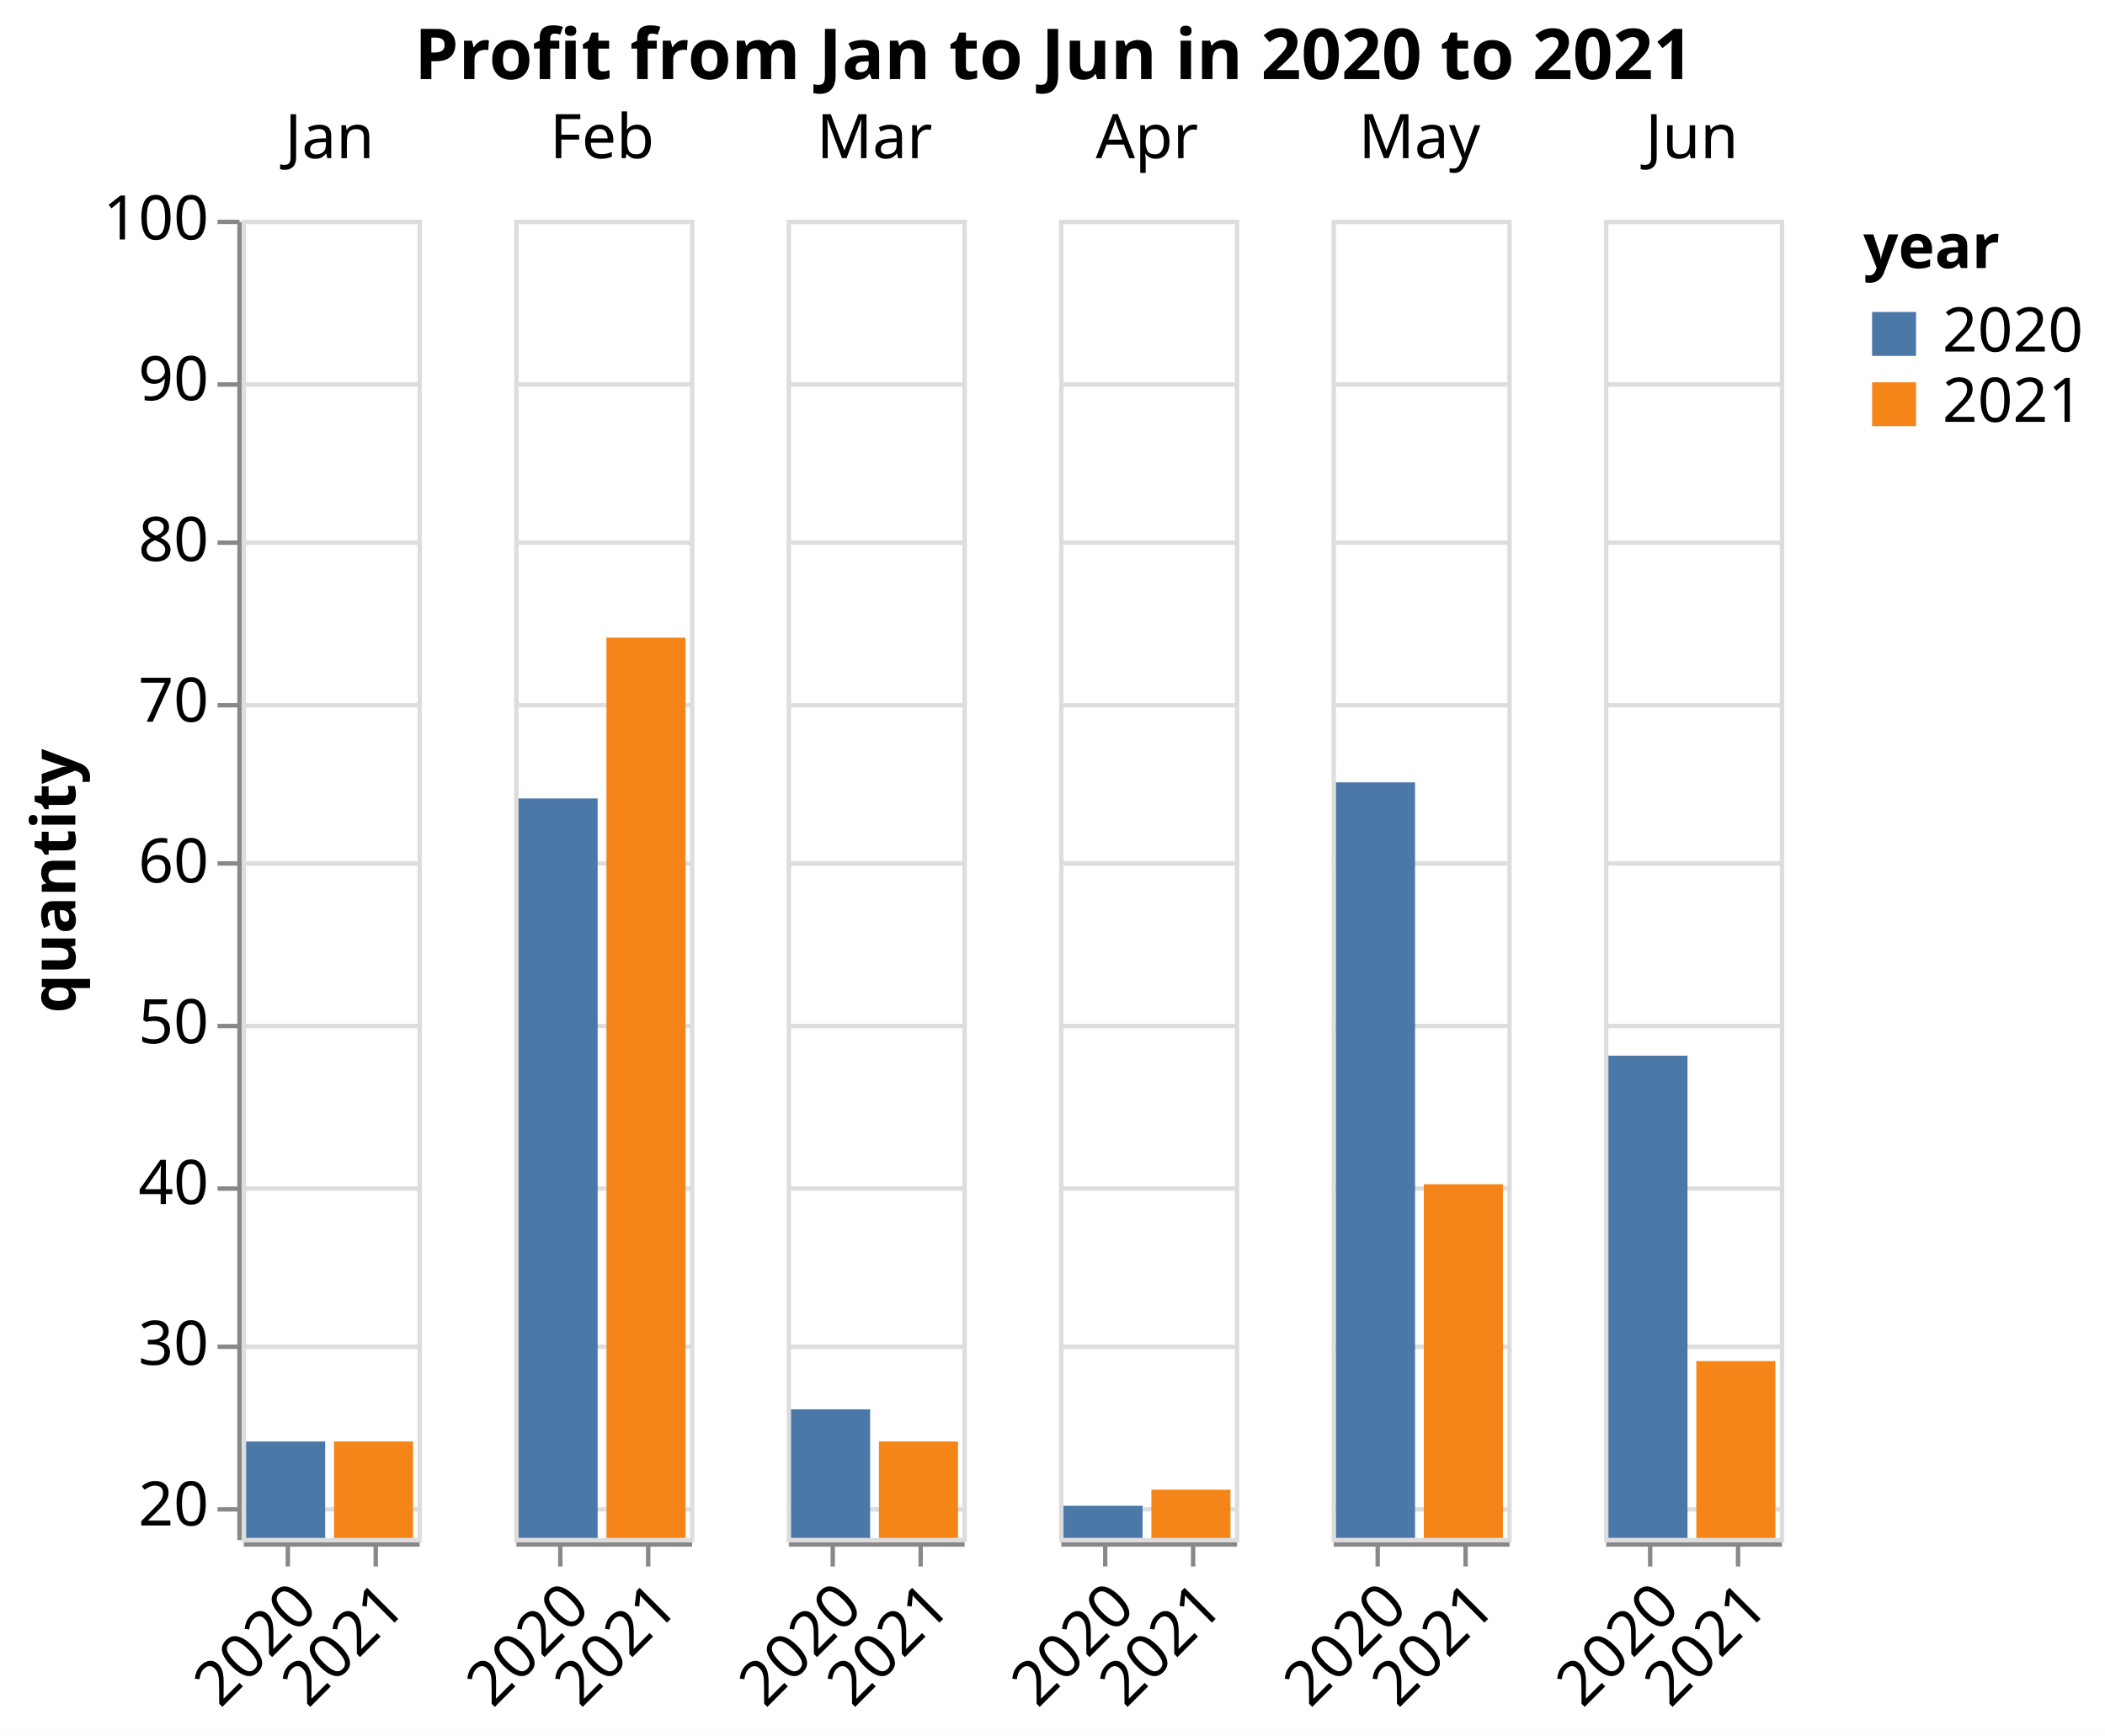
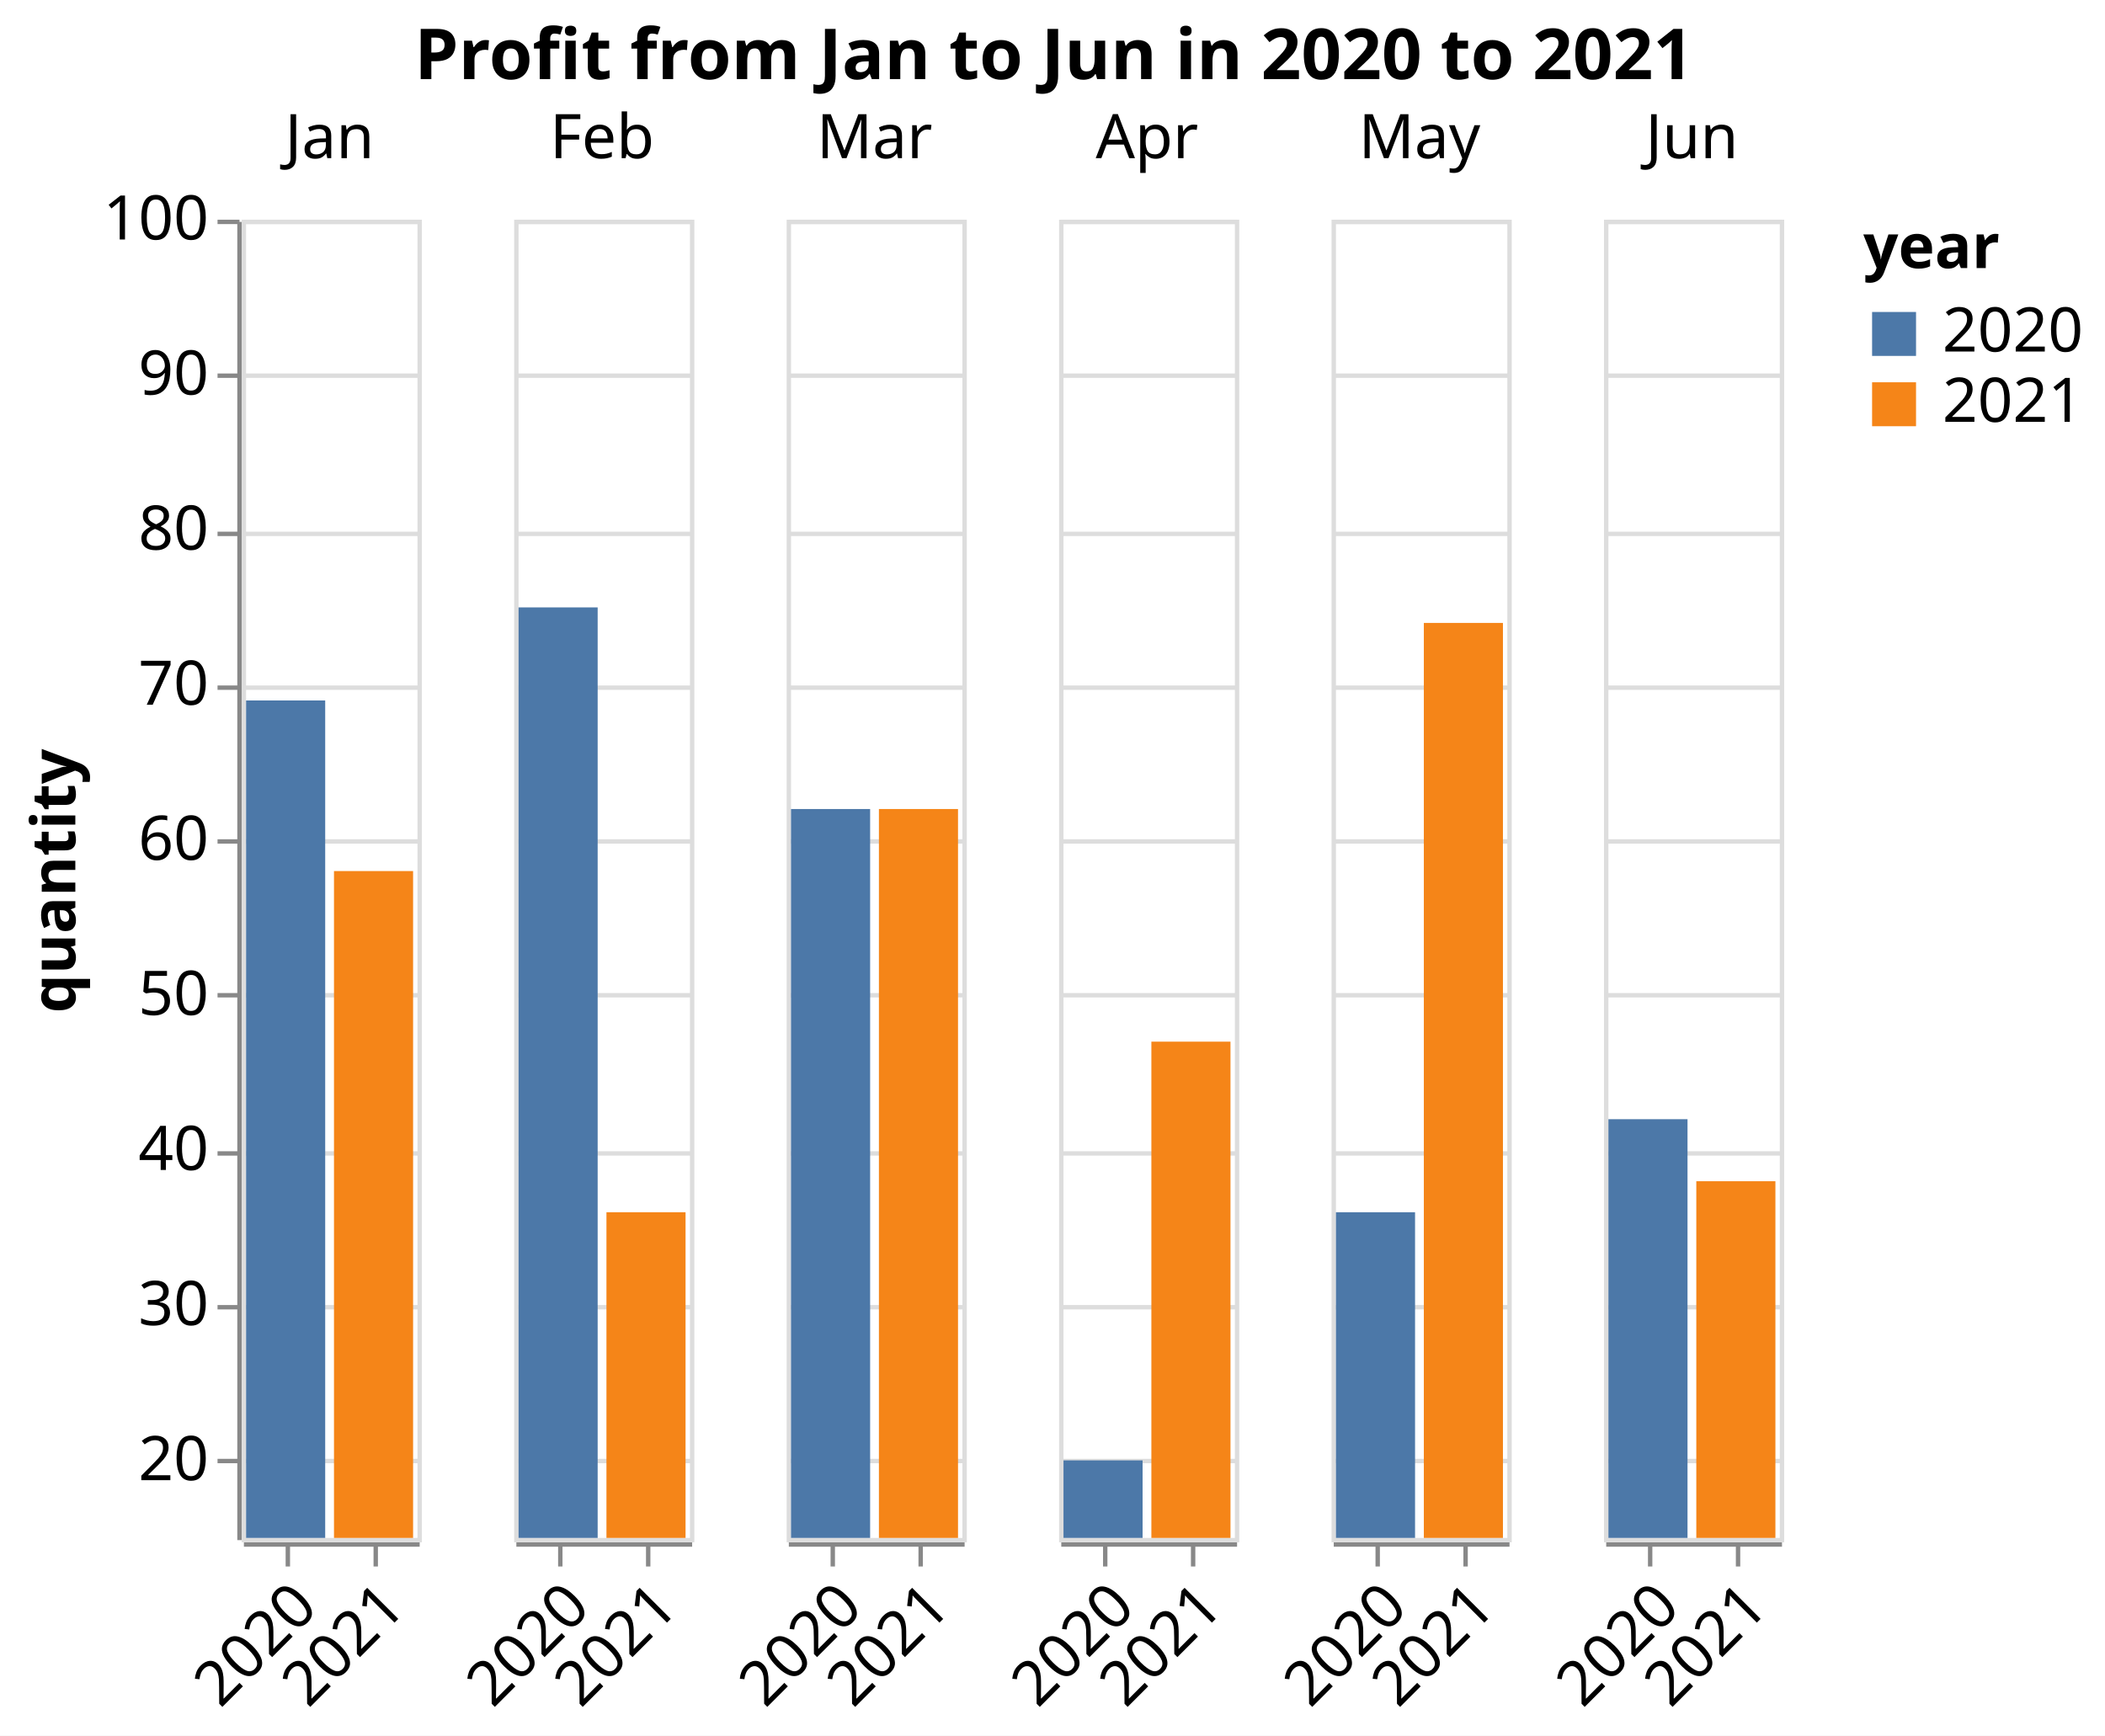
<svg xmlns="http://www.w3.org/2000/svg" version="1.1" class="marks" width="479" height="395" viewBox="0 0 479 395">
  <rect width="479" height="395" fill="white" />
  <g fill="none" stroke-miterlimit="10" transform="translate(55,50)">
    <g class="mark-group role-frame root" role="graphics-object" aria-roledescription="group mark container">
      <g transform="translate(0,0)">
        <path class="background" aria-hidden="true" d="M0,0h0v0h0Z" />
        <g>
          <g class="mark-group role-row-header row_header" role="graphics-object" aria-roledescription="group mark container">
            <g transform="translate(-1,0)">
              <path class="background" aria-hidden="true" d="M0,0h0v300h0Z" />
              <g>
-                 <g class="mark-group role-axis" role="graphics-symbol" aria-roledescription="axis" aria-label="Y-axis titled 'quantity' for a linear scale with values from 18 to 100">
-                   <g transform="translate(0.5,0.5)">
-                     <path class="background" aria-hidden="true" d="M0,0h0v0h0Z" pointer-events="none" />
-                     <g>
-                       <g class="mark-rule role-axis-tick" pointer-events="none">
-                         <line transform="translate(0,293)" x2="-5" y2="0" stroke="#888" stroke-width="1" opacity="1" />
-                         <line transform="translate(0,256)" x2="-5" y2="0" stroke="#888" stroke-width="1" opacity="1" />
-                         <line transform="translate(0,220)" x2="-5" y2="0" stroke="#888" stroke-width="1" opacity="1" />
-                         <line transform="translate(0,183)" x2="-5" y2="0" stroke="#888" stroke-width="1" opacity="1" />
-                         <line transform="translate(0,146)" x2="-5" y2="0" stroke="#888" stroke-width="1" opacity="1" />
-                         <line transform="translate(0,110)" x2="-5" y2="0" stroke="#888" stroke-width="1" opacity="1" />
-                         <line transform="translate(0,73)" x2="-5" y2="0" stroke="#888" stroke-width="1" opacity="1" />
-                         <line transform="translate(0,37)" x2="-5" y2="0" stroke="#888" stroke-width="1" opacity="1" />
+                 <g class="mark-group role-axis" role="graphics-symbol" aria-roledescription="axis" aria-label="Y-axis titled 'quantity' for a linear scale with values from 15 to 100">
+                   <g transform="translate(0.5,0.5)">
+                     <path class="background" aria-hidden="true" d="M0,0h0v0h0Z" pointer-events="none" />
+                     <g>
+                       <g class="mark-rule role-axis-tick" pointer-events="none">
+                         <line transform="translate(0,282)" x2="-5" y2="0" stroke="#888" stroke-width="1" opacity="1" />
+                         <line transform="translate(0,247)" x2="-5" y2="0" stroke="#888" stroke-width="1" opacity="1" />
+                         <line transform="translate(0,212)" x2="-5" y2="0" stroke="#888" stroke-width="1" opacity="1" />
+                         <line transform="translate(0,176)" x2="-5" y2="0" stroke="#888" stroke-width="1" opacity="1" />
+                         <line transform="translate(0,141)" x2="-5" y2="0" stroke="#888" stroke-width="1" opacity="1" />
+                         <line transform="translate(0,106)" x2="-5" y2="0" stroke="#888" stroke-width="1" opacity="1" />
+                         <line transform="translate(0,71)" x2="-5" y2="0" stroke="#888" stroke-width="1" opacity="1" />
+                         <line transform="translate(0,35)" x2="-5" y2="0" stroke="#888" stroke-width="1" opacity="1" />
                        <line transform="translate(0,0)" x2="-5" y2="0" stroke="#888" stroke-width="1" opacity="1" />
                      </g>
                      <g class="mark-text role-axis-label" pointer-events="none">
-                         <text text-anchor="end" transform="translate(-7,296.6829)" font-family="sans-serif" font-size="14px" fill="#000" opacity="1">20</text>
-                         <text text-anchor="end" transform="translate(-7,260.0976)" font-family="sans-serif" font-size="14px" fill="#000" opacity="1">30</text>
-                         <text text-anchor="end" transform="translate(-7,223.5122)" font-family="sans-serif" font-size="14px" fill="#000" opacity="1">40</text>
-                         <text text-anchor="end" transform="translate(-7,186.9268)" font-family="sans-serif" font-size="14px" fill="#000" opacity="1">50</text>
-                         <text text-anchor="end" transform="translate(-7,150.3415)" font-family="sans-serif" font-size="14px" fill="#000" opacity="1">60</text>
-                         <text text-anchor="end" transform="translate(-7,113.7561)" font-family="sans-serif" font-size="14px" fill="#000" opacity="1">70</text>
-                         <text text-anchor="end" transform="translate(-7,77.17073)" font-family="sans-serif" font-size="14px" fill="#000" opacity="1">80</text>
-                         <text text-anchor="end" transform="translate(-7,40.58537)" font-family="sans-serif" font-size="14px" fill="#000" opacity="1">90</text>
+                         <text text-anchor="end" transform="translate(-7,286.3529)" font-family="sans-serif" font-size="14px" fill="#000" opacity="1">20</text>
+                         <text text-anchor="end" transform="translate(-7,251.0588)" font-family="sans-serif" font-size="14px" fill="#000" opacity="1">30</text>
+                         <text text-anchor="end" transform="translate(-7,215.7647)" font-family="sans-serif" font-size="14px" fill="#000" opacity="1">40</text>
+                         <text text-anchor="end" transform="translate(-7,180.4706)" font-family="sans-serif" font-size="14px" fill="#000" opacity="1">50</text>
+                         <text text-anchor="end" transform="translate(-7,145.1765)" font-family="sans-serif" font-size="14px" fill="#000" opacity="1">60</text>
+                         <text text-anchor="end" transform="translate(-7,109.8824)" font-family="sans-serif" font-size="14px" fill="#000" opacity="1">70</text>
+                         <text text-anchor="end" transform="translate(-7,74.58824)" font-family="sans-serif" font-size="14px" fill="#000" opacity="1">80</text>
+                         <text text-anchor="end" transform="translate(-7,39.29412)" font-family="sans-serif" font-size="14px" fill="#000" opacity="1">90</text>
                        <text text-anchor="end" transform="translate(-7,4)" font-family="sans-serif" font-size="14px" fill="#000" opacity="1">100</text>
                      </g>
                      <g class="mark-rule role-axis-domain" pointer-events="none">
                        <line transform="translate(0,300)" x2="0" y2="-300" stroke="#888" stroke-width="1" opacity="1" />
                      </g>
                      <g class="mark-text role-axis-title" pointer-events="none">
                        <text text-anchor="middle" transform="translate(-34.3584,150) rotate(-90) translate(0,-3)" font-family="sans-serif" font-size="14px" font-weight="bold" fill="#000" opacity="1">quantity</text>
                      </g>
                    </g>
                    <path class="foreground" aria-hidden="true" d="" pointer-events="none" display="none" />
                  </g>
                </g>
              </g>
              <path class="foreground" aria-hidden="true" d="" display="none" />
            </g>
          </g>
          <g class="mark-group role-column-header column_header" role="graphics-object" aria-roledescription="group mark container">
            <g transform="translate(0,-1)">
              <path class="background" aria-hidden="true" d="M0,0h40v0h-40Z" />
              <g>
                <g class="mark-group role-title">
                  <g transform="translate(20,-24)">
                    <path class="background" aria-hidden="true" d="M0,0h0v0h0Z" pointer-events="none" />
                    <g>
                      <g class="mark-text role-title-text" role="graphics-symbol" aria-roledescription="title" aria-label="Title text 'Jan'" pointer-events="none">
                        <text text-anchor="middle" transform="translate(0,11)" font-family="sans-serif" font-size="14px" fill="#000" opacity="1">Jan</text>
                      </g>
                    </g>
                    <path class="foreground" aria-hidden="true" d="" pointer-events="none" display="none" />
                  </g>
                </g>
              </g>
              <path class="foreground" aria-hidden="true" d="" display="none" />
            </g>
            <g transform="translate(62,-1)">
              <path class="background" aria-hidden="true" d="M0,0h40v0h-40Z" />
              <g>
                <g class="mark-group role-title">
                  <g transform="translate(20,-24)">
                    <path class="background" aria-hidden="true" d="M0,0h0v0h0Z" pointer-events="none" />
                    <g>
                      <g class="mark-text role-title-text" role="graphics-symbol" aria-roledescription="title" aria-label="Title text 'Feb'" pointer-events="none">
                        <text text-anchor="middle" transform="translate(0,11)" font-family="sans-serif" font-size="14px" fill="#000" opacity="1">Feb</text>
                      </g>
                    </g>
                    <path class="foreground" aria-hidden="true" d="" pointer-events="none" display="none" />
                  </g>
                </g>
              </g>
              <path class="foreground" aria-hidden="true" d="" display="none" />
            </g>
            <g transform="translate(124,-1)">
              <path class="background" aria-hidden="true" d="M0,0h40v0h-40Z" />
              <g>
                <g class="mark-group role-title">
                  <g transform="translate(20,-24)">
                    <path class="background" aria-hidden="true" d="M0,0h0v0h0Z" pointer-events="none" />
                    <g>
                      <g class="mark-text role-title-text" role="graphics-symbol" aria-roledescription="title" aria-label="Title text 'Mar'" pointer-events="none">
                        <text text-anchor="middle" transform="translate(0,11)" font-family="sans-serif" font-size="14px" fill="#000" opacity="1">Mar</text>
                      </g>
                    </g>
                    <path class="foreground" aria-hidden="true" d="" pointer-events="none" display="none" />
                  </g>
                </g>
              </g>
              <path class="foreground" aria-hidden="true" d="" display="none" />
            </g>
            <g transform="translate(186,-1)">
              <path class="background" aria-hidden="true" d="M0,0h40v0h-40Z" />
              <g>
                <g class="mark-group role-title">
                  <g transform="translate(20,-24)">
                    <path class="background" aria-hidden="true" d="M0,0h0v0h0Z" pointer-events="none" />
                    <g>
                      <g class="mark-text role-title-text" role="graphics-symbol" aria-roledescription="title" aria-label="Title text 'Apr'" pointer-events="none">
                        <text text-anchor="middle" transform="translate(0,11)" font-family="sans-serif" font-size="14px" fill="#000" opacity="1">Apr</text>
                      </g>
                    </g>
                    <path class="foreground" aria-hidden="true" d="" pointer-events="none" display="none" />
                  </g>
                </g>
              </g>
              <path class="foreground" aria-hidden="true" d="" display="none" />
            </g>
            <g transform="translate(248,-1)">
              <path class="background" aria-hidden="true" d="M0,0h40v0h-40Z" />
              <g>
                <g class="mark-group role-title">
                  <g transform="translate(20,-24)">
                    <path class="background" aria-hidden="true" d="M0,0h0v0h0Z" pointer-events="none" />
                    <g>
                      <g class="mark-text role-title-text" role="graphics-symbol" aria-roledescription="title" aria-label="Title text 'May'" pointer-events="none">
                        <text text-anchor="middle" transform="translate(0,11)" font-family="sans-serif" font-size="14px" fill="#000" opacity="1">May</text>
                      </g>
                    </g>
                    <path class="foreground" aria-hidden="true" d="" pointer-events="none" display="none" />
                  </g>
                </g>
              </g>
              <path class="foreground" aria-hidden="true" d="" display="none" />
            </g>
            <g transform="translate(310,-1)">
              <path class="background" aria-hidden="true" d="M0,0h40v0h-40Z" />
              <g>
                <g class="mark-group role-title">
                  <g transform="translate(20,-24)">
                    <path class="background" aria-hidden="true" d="M0,0h0v0h0Z" pointer-events="none" />
                    <g>
                      <g class="mark-text role-title-text" role="graphics-symbol" aria-roledescription="title" aria-label="Title text 'Jun'" pointer-events="none">
                        <text text-anchor="middle" transform="translate(0,11)" font-family="sans-serif" font-size="14px" fill="#000" opacity="1">Jun</text>
                      </g>
                    </g>
                    <path class="foreground" aria-hidden="true" d="" pointer-events="none" display="none" />
                  </g>
                </g>
              </g>
              <path class="foreground" aria-hidden="true" d="" display="none" />
            </g>
          </g>
          <g class="mark-group role-column-footer column_footer" role="graphics-object" aria-roledescription="group mark container">
            <g transform="translate(0,301)">
              <path class="background" aria-hidden="true" d="M0,0h40v0h-40Z" />
              <g>
                <g class="mark-group role-axis" role="graphics-symbol" aria-roledescription="axis" aria-label="X-axis for a discrete scale with 2 values: 2020, 2021">
                  <g transform="translate(0.5,0.5)">
                    <path class="background" aria-hidden="true" d="M0,0h0v0h0Z" pointer-events="none" />
                    <g>
                      <g class="mark-rule role-axis-tick" pointer-events="none">
                        <line transform="translate(10,0)" x2="0" y2="5" stroke="#888" stroke-width="1" opacity="1" />
                        <line transform="translate(30,0)" x2="0" y2="5" stroke="#888" stroke-width="1" opacity="1" />
                      </g>
                      <g class="mark-text role-axis-label" pointer-events="none">
                        <text text-anchor="end" transform="translate(9.5,7) rotate(315) translate(0,11)" font-family="sans-serif" font-size="14px" fill="#000" opacity="1">2020</text>
                        <text text-anchor="end" transform="translate(29.5,7) rotate(315) translate(0,11)" font-family="sans-serif" font-size="14px" fill="#000" opacity="1">2021</text>
                      </g>
                      <g class="mark-rule role-axis-domain" pointer-events="none">
                        <line transform="translate(0,0)" x2="40" y2="0" stroke="#888" stroke-width="1" opacity="1" />
                      </g>
                    </g>
                    <path class="foreground" aria-hidden="true" d="" pointer-events="none" display="none" />
                  </g>
                </g>
              </g>
              <path class="foreground" aria-hidden="true" d="" display="none" />
            </g>
            <g transform="translate(62,301)">
              <path class="background" aria-hidden="true" d="M0,0h40v0h-40Z" />
              <g>
                <g class="mark-group role-axis" role="graphics-symbol" aria-roledescription="axis" aria-label="X-axis for a discrete scale with 2 values: 2020, 2021">
                  <g transform="translate(0.5,0.5)">
                    <path class="background" aria-hidden="true" d="M0,0h0v0h0Z" pointer-events="none" />
                    <g>
                      <g class="mark-rule role-axis-tick" pointer-events="none">
                        <line transform="translate(10,0)" x2="0" y2="5" stroke="#888" stroke-width="1" opacity="1" />
                        <line transform="translate(30,0)" x2="0" y2="5" stroke="#888" stroke-width="1" opacity="1" />
                      </g>
                      <g class="mark-text role-axis-label" pointer-events="none">
                        <text text-anchor="end" transform="translate(9.5,7) rotate(315) translate(0,11)" font-family="sans-serif" font-size="14px" fill="#000" opacity="1">2020</text>
                        <text text-anchor="end" transform="translate(29.5,7) rotate(315) translate(0,11)" font-family="sans-serif" font-size="14px" fill="#000" opacity="1">2021</text>
                      </g>
                      <g class="mark-rule role-axis-domain" pointer-events="none">
                        <line transform="translate(0,0)" x2="40" y2="0" stroke="#888" stroke-width="1" opacity="1" />
                      </g>
                    </g>
                    <path class="foreground" aria-hidden="true" d="" pointer-events="none" display="none" />
                  </g>
                </g>
              </g>
              <path class="foreground" aria-hidden="true" d="" display="none" />
            </g>
            <g transform="translate(124,301)">
              <path class="background" aria-hidden="true" d="M0,0h40v0h-40Z" />
              <g>
                <g class="mark-group role-axis" role="graphics-symbol" aria-roledescription="axis" aria-label="X-axis for a discrete scale with 2 values: 2020, 2021">
                  <g transform="translate(0.5,0.5)">
                    <path class="background" aria-hidden="true" d="M0,0h0v0h0Z" pointer-events="none" />
                    <g>
                      <g class="mark-rule role-axis-tick" pointer-events="none">
                        <line transform="translate(10,0)" x2="0" y2="5" stroke="#888" stroke-width="1" opacity="1" />
                        <line transform="translate(30,0)" x2="0" y2="5" stroke="#888" stroke-width="1" opacity="1" />
                      </g>
                      <g class="mark-text role-axis-label" pointer-events="none">
                        <text text-anchor="end" transform="translate(9.5,7) rotate(315) translate(0,11)" font-family="sans-serif" font-size="14px" fill="#000" opacity="1">2020</text>
                        <text text-anchor="end" transform="translate(29.5,7) rotate(315) translate(0,11)" font-family="sans-serif" font-size="14px" fill="#000" opacity="1">2021</text>
                      </g>
                      <g class="mark-rule role-axis-domain" pointer-events="none">
                        <line transform="translate(0,0)" x2="40" y2="0" stroke="#888" stroke-width="1" opacity="1" />
                      </g>
                    </g>
                    <path class="foreground" aria-hidden="true" d="" pointer-events="none" display="none" />
                  </g>
                </g>
              </g>
              <path class="foreground" aria-hidden="true" d="" display="none" />
            </g>
            <g transform="translate(186,301)">
              <path class="background" aria-hidden="true" d="M0,0h40v0h-40Z" />
              <g>
                <g class="mark-group role-axis" role="graphics-symbol" aria-roledescription="axis" aria-label="X-axis for a discrete scale with 2 values: 2020, 2021">
                  <g transform="translate(0.5,0.5)">
                    <path class="background" aria-hidden="true" d="M0,0h0v0h0Z" pointer-events="none" />
                    <g>
                      <g class="mark-rule role-axis-tick" pointer-events="none">
                        <line transform="translate(10,0)" x2="0" y2="5" stroke="#888" stroke-width="1" opacity="1" />
                        <line transform="translate(30,0)" x2="0" y2="5" stroke="#888" stroke-width="1" opacity="1" />
                      </g>
                      <g class="mark-text role-axis-label" pointer-events="none">
                        <text text-anchor="end" transform="translate(9.5,7) rotate(315) translate(0,11)" font-family="sans-serif" font-size="14px" fill="#000" opacity="1">2020</text>
                        <text text-anchor="end" transform="translate(29.5,7) rotate(315) translate(0,11)" font-family="sans-serif" font-size="14px" fill="#000" opacity="1">2021</text>
                      </g>
                      <g class="mark-rule role-axis-domain" pointer-events="none">
                        <line transform="translate(0,0)" x2="40" y2="0" stroke="#888" stroke-width="1" opacity="1" />
                      </g>
                    </g>
                    <path class="foreground" aria-hidden="true" d="" pointer-events="none" display="none" />
                  </g>
                </g>
              </g>
              <path class="foreground" aria-hidden="true" d="" display="none" />
            </g>
            <g transform="translate(248,301)">
              <path class="background" aria-hidden="true" d="M0,0h40v0h-40Z" />
              <g>
                <g class="mark-group role-axis" role="graphics-symbol" aria-roledescription="axis" aria-label="X-axis for a discrete scale with 2 values: 2020, 2021">
                  <g transform="translate(0.5,0.5)">
                    <path class="background" aria-hidden="true" d="M0,0h0v0h0Z" pointer-events="none" />
                    <g>
                      <g class="mark-rule role-axis-tick" pointer-events="none">
                        <line transform="translate(10,0)" x2="0" y2="5" stroke="#888" stroke-width="1" opacity="1" />
                        <line transform="translate(30,0)" x2="0" y2="5" stroke="#888" stroke-width="1" opacity="1" />
                      </g>
                      <g class="mark-text role-axis-label" pointer-events="none">
                        <text text-anchor="end" transform="translate(9.5,7) rotate(315) translate(0,11)" font-family="sans-serif" font-size="14px" fill="#000" opacity="1">2020</text>
                        <text text-anchor="end" transform="translate(29.5,7) rotate(315) translate(0,11)" font-family="sans-serif" font-size="14px" fill="#000" opacity="1">2021</text>
                      </g>
                      <g class="mark-rule role-axis-domain" pointer-events="none">
                        <line transform="translate(0,0)" x2="40" y2="0" stroke="#888" stroke-width="1" opacity="1" />
                      </g>
                    </g>
                    <path class="foreground" aria-hidden="true" d="" pointer-events="none" display="none" />
                  </g>
                </g>
              </g>
              <path class="foreground" aria-hidden="true" d="" display="none" />
            </g>
            <g transform="translate(310,301)">
              <path class="background" aria-hidden="true" d="M0,0h40v0h-40Z" />
              <g>
                <g class="mark-group role-axis" role="graphics-symbol" aria-roledescription="axis" aria-label="X-axis for a discrete scale with 2 values: 2020, 2021">
                  <g transform="translate(0.5,0.5)">
                    <path class="background" aria-hidden="true" d="M0,0h0v0h0Z" pointer-events="none" />
                    <g>
                      <g class="mark-rule role-axis-tick" pointer-events="none">
                        <line transform="translate(10,0)" x2="0" y2="5" stroke="#888" stroke-width="1" opacity="1" />
                        <line transform="translate(30,0)" x2="0" y2="5" stroke="#888" stroke-width="1" opacity="1" />
                      </g>
                      <g class="mark-text role-axis-label" pointer-events="none">
                        <text text-anchor="end" transform="translate(9.5,7) rotate(315) translate(0,11)" font-family="sans-serif" font-size="14px" fill="#000" opacity="1">2020</text>
                        <text text-anchor="end" transform="translate(29.5,7) rotate(315) translate(0,11)" font-family="sans-serif" font-size="14px" fill="#000" opacity="1">2021</text>
                      </g>
                      <g class="mark-rule role-axis-domain" pointer-events="none">
                        <line transform="translate(0,0)" x2="40" y2="0" stroke="#888" stroke-width="1" opacity="1" />
                      </g>
                    </g>
                    <path class="foreground" aria-hidden="true" d="" pointer-events="none" display="none" />
                  </g>
                </g>
              </g>
              <path class="foreground" aria-hidden="true" d="" display="none" />
            </g>
          </g>
          <g class="mark-group role-scope cell" role="graphics-object" aria-roledescription="group mark container">
            <g transform="translate(0,0)">
              <path class="background" aria-hidden="true" d="M0.5,0.5h40v300h-40Z" stroke="#ddd" />
              <g>
-                 <g class="mark-group role-axis" role="graphics-symbol" aria-roledescription="axis" aria-label="Y-axis for a linear scale with values from 18 to 100">
+                 <g class="mark-group role-axis" aria-hidden="true">
                  <g transform="translate(0.5,0.5)">
                    <path class="background" aria-hidden="true" d="M0,0h0v0h0Z" pointer-events="none" />
                    <g>
                      <g class="mark-rule role-axis-grid" pointer-events="none">
-                         <line transform="translate(0,293)" x2="40" y2="0" stroke="#ddd" stroke-width="1" opacity="1" />
-                         <line transform="translate(0,256)" x2="40" y2="0" stroke="#ddd" stroke-width="1" opacity="1" />
-                         <line transform="translate(0,220)" x2="40" y2="0" stroke="#ddd" stroke-width="1" opacity="1" />
-                         <line transform="translate(0,183)" x2="40" y2="0" stroke="#ddd" stroke-width="1" opacity="1" />
-                         <line transform="translate(0,146)" x2="40" y2="0" stroke="#ddd" stroke-width="1" opacity="1" />
-                         <line transform="translate(0,110)" x2="40" y2="0" stroke="#ddd" stroke-width="1" opacity="1" />
-                         <line transform="translate(0,73)" x2="40" y2="0" stroke="#ddd" stroke-width="1" opacity="1" />
-                         <line transform="translate(0,37)" x2="40" y2="0" stroke="#ddd" stroke-width="1" opacity="1" />
+                         <line transform="translate(0,282)" x2="40" y2="0" stroke="#ddd" stroke-width="1" opacity="1" />
+                         <line transform="translate(0,247)" x2="40" y2="0" stroke="#ddd" stroke-width="1" opacity="1" />
+                         <line transform="translate(0,212)" x2="40" y2="0" stroke="#ddd" stroke-width="1" opacity="1" />
+                         <line transform="translate(0,176)" x2="40" y2="0" stroke="#ddd" stroke-width="1" opacity="1" />
+                         <line transform="translate(0,141)" x2="40" y2="0" stroke="#ddd" stroke-width="1" opacity="1" />
+                         <line transform="translate(0,106)" x2="40" y2="0" stroke="#ddd" stroke-width="1" opacity="1" />
+                         <line transform="translate(0,71)" x2="40" y2="0" stroke="#ddd" stroke-width="1" opacity="1" />
+                         <line transform="translate(0,35)" x2="40" y2="0" stroke="#ddd" stroke-width="1" opacity="1" />
                        <line transform="translate(0,0)" x2="40" y2="0" stroke="#ddd" stroke-width="1" opacity="1" />
                      </g>
                    </g>
                    <path class="foreground" aria-hidden="true" d="" pointer-events="none" display="none" />
                  </g>
                </g>
-                 <g class="mark-rect role-mark child_marks" role="graphics-symbol" aria-roledescription="rect mark container">
-                   <path d="M1,278.049h18v21.951h-18Z" fill="#4c78a8" />
-                   <path d="M21,278.049h18v21.951h-18Z" fill="#f58518" />
+                 <g class="mark-rect role-mark child_marks" role="graphics-object" aria-roledescription="rect mark container">
+                   <path aria-label="year: 2020; quantity: 69" role="graphics-symbol" aria-roledescription="bar" d="M1,109.412h18v190.588h-18Z" fill="#4c78a8" />
+                   <path aria-label="year: 2021; quantity: 58" role="graphics-symbol" aria-roledescription="bar" d="M21,148.235h18v151.765h-18Z" fill="#f58518" />
                </g>
              </g>
              <path class="foreground" aria-hidden="true" d="" display="none" />
            </g>
            <g transform="translate(62,0)">
              <path class="background" aria-hidden="true" d="M0.5,0.5h40v300h-40Z" stroke="#ddd" />
              <g>
-                 <g class="mark-group role-axis" role="graphics-symbol" aria-roledescription="axis" aria-label="Y-axis for a linear scale with values from 18 to 100">
+                 <g class="mark-group role-axis" aria-hidden="true">
                  <g transform="translate(0.5,0.5)">
                    <path class="background" aria-hidden="true" d="M0,0h0v0h0Z" pointer-events="none" />
                    <g>
                      <g class="mark-rule role-axis-grid" pointer-events="none">
-                         <line transform="translate(0,293)" x2="40" y2="0" stroke="#ddd" stroke-width="1" opacity="1" />
-                         <line transform="translate(0,256)" x2="40" y2="0" stroke="#ddd" stroke-width="1" opacity="1" />
-                         <line transform="translate(0,220)" x2="40" y2="0" stroke="#ddd" stroke-width="1" opacity="1" />
-                         <line transform="translate(0,183)" x2="40" y2="0" stroke="#ddd" stroke-width="1" opacity="1" />
-                         <line transform="translate(0,146)" x2="40" y2="0" stroke="#ddd" stroke-width="1" opacity="1" />
-                         <line transform="translate(0,110)" x2="40" y2="0" stroke="#ddd" stroke-width="1" opacity="1" />
-                         <line transform="translate(0,73)" x2="40" y2="0" stroke="#ddd" stroke-width="1" opacity="1" />
-                         <line transform="translate(0,37)" x2="40" y2="0" stroke="#ddd" stroke-width="1" opacity="1" />
+                         <line transform="translate(0,282)" x2="40" y2="0" stroke="#ddd" stroke-width="1" opacity="1" />
+                         <line transform="translate(0,247)" x2="40" y2="0" stroke="#ddd" stroke-width="1" opacity="1" />
+                         <line transform="translate(0,212)" x2="40" y2="0" stroke="#ddd" stroke-width="1" opacity="1" />
+                         <line transform="translate(0,176)" x2="40" y2="0" stroke="#ddd" stroke-width="1" opacity="1" />
+                         <line transform="translate(0,141)" x2="40" y2="0" stroke="#ddd" stroke-width="1" opacity="1" />
+                         <line transform="translate(0,106)" x2="40" y2="0" stroke="#ddd" stroke-width="1" opacity="1" />
+                         <line transform="translate(0,71)" x2="40" y2="0" stroke="#ddd" stroke-width="1" opacity="1" />
+                         <line transform="translate(0,35)" x2="40" y2="0" stroke="#ddd" stroke-width="1" opacity="1" />
                        <line transform="translate(0,0)" x2="40" y2="0" stroke="#ddd" stroke-width="1" opacity="1" />
                      </g>
                    </g>
                    <path class="foreground" aria-hidden="true" d="" pointer-events="none" display="none" />
                  </g>
                </g>
-                 <g class="mark-rect role-mark child_marks" role="graphics-symbol" aria-roledescription="rect mark container">
-                   <path d="M1,131.707h18v168.293h-18Z" fill="#4c78a8" />
-                   <path d="M21,95.122h18v204.878h-18Z" fill="#f58518" />
+                 <g class="mark-rect role-mark child_marks" role="graphics-object" aria-roledescription="rect mark container">
+                   <path aria-label="year: 2020; quantity: 75" role="graphics-symbol" aria-roledescription="bar" d="M1,88.235h18v211.765h-18Z" fill="#4c78a8" />
+                   <path aria-label="year: 2021; quantity: 36" role="graphics-symbol" aria-roledescription="bar" d="M21,225.882h18v74.118h-18Z" fill="#f58518" />
                </g>
              </g>
              <path class="foreground" aria-hidden="true" d="" display="none" />
            </g>
            <g transform="translate(124,0)">
              <path class="background" aria-hidden="true" d="M0.5,0.5h40v300h-40Z" stroke="#ddd" />
              <g>
-                 <g class="mark-group role-axis" role="graphics-symbol" aria-roledescription="axis" aria-label="Y-axis for a linear scale with values from 18 to 100">
+                 <g class="mark-group role-axis" aria-hidden="true">
                  <g transform="translate(0.5,0.5)">
                    <path class="background" aria-hidden="true" d="M0,0h0v0h0Z" pointer-events="none" />
                    <g>
                      <g class="mark-rule role-axis-grid" pointer-events="none">
-                         <line transform="translate(0,293)" x2="40" y2="0" stroke="#ddd" stroke-width="1" opacity="1" />
-                         <line transform="translate(0,256)" x2="40" y2="0" stroke="#ddd" stroke-width="1" opacity="1" />
-                         <line transform="translate(0,220)" x2="40" y2="0" stroke="#ddd" stroke-width="1" opacity="1" />
-                         <line transform="translate(0,183)" x2="40" y2="0" stroke="#ddd" stroke-width="1" opacity="1" />
-                         <line transform="translate(0,146)" x2="40" y2="0" stroke="#ddd" stroke-width="1" opacity="1" />
-                         <line transform="translate(0,110)" x2="40" y2="0" stroke="#ddd" stroke-width="1" opacity="1" />
-                         <line transform="translate(0,73)" x2="40" y2="0" stroke="#ddd" stroke-width="1" opacity="1" />
-                         <line transform="translate(0,37)" x2="40" y2="0" stroke="#ddd" stroke-width="1" opacity="1" />
+                         <line transform="translate(0,282)" x2="40" y2="0" stroke="#ddd" stroke-width="1" opacity="1" />
+                         <line transform="translate(0,247)" x2="40" y2="0" stroke="#ddd" stroke-width="1" opacity="1" />
+                         <line transform="translate(0,212)" x2="40" y2="0" stroke="#ddd" stroke-width="1" opacity="1" />
+                         <line transform="translate(0,176)" x2="40" y2="0" stroke="#ddd" stroke-width="1" opacity="1" />
+                         <line transform="translate(0,141)" x2="40" y2="0" stroke="#ddd" stroke-width="1" opacity="1" />
+                         <line transform="translate(0,106)" x2="40" y2="0" stroke="#ddd" stroke-width="1" opacity="1" />
+                         <line transform="translate(0,71)" x2="40" y2="0" stroke="#ddd" stroke-width="1" opacity="1" />
+                         <line transform="translate(0,35)" x2="40" y2="0" stroke="#ddd" stroke-width="1" opacity="1" />
                        <line transform="translate(0,0)" x2="40" y2="0" stroke="#ddd" stroke-width="1" opacity="1" />
                      </g>
                    </g>
                    <path class="foreground" aria-hidden="true" d="" pointer-events="none" display="none" />
                  </g>
                </g>
-                 <g class="mark-rect role-mark child_marks" role="graphics-symbol" aria-roledescription="rect mark container">
-                   <path d="M1,270.732h18v29.268h-18Z" fill="#4c78a8" />
-                   <path d="M21,278.049h18v21.951h-18Z" fill="#f58518" />
+                 <g class="mark-rect role-mark child_marks" role="graphics-object" aria-roledescription="rect mark container">
+                   <path aria-label="year: 2020; quantity: 62" role="graphics-symbol" aria-roledescription="bar" d="M1,134.118h18v165.882h-18Z" fill="#4c78a8" />
+                   <path aria-label="year: 2021; quantity: 62" role="graphics-symbol" aria-roledescription="bar" d="M21,134.118h18v165.882h-18Z" fill="#f58518" />
                </g>
              </g>
              <path class="foreground" aria-hidden="true" d="" display="none" />
            </g>
            <g transform="translate(186,0)">
              <path class="background" aria-hidden="true" d="M0.5,0.5h40v300h-40Z" stroke="#ddd" />
              <g>
-                 <g class="mark-group role-axis" role="graphics-symbol" aria-roledescription="axis" aria-label="Y-axis for a linear scale with values from 18 to 100">
+                 <g class="mark-group role-axis" aria-hidden="true">
                  <g transform="translate(0.5,0.5)">
                    <path class="background" aria-hidden="true" d="M0,0h0v0h0Z" pointer-events="none" />
                    <g>
                      <g class="mark-rule role-axis-grid" pointer-events="none">
-                         <line transform="translate(0,293)" x2="40" y2="0" stroke="#ddd" stroke-width="1" opacity="1" />
-                         <line transform="translate(0,256)" x2="40" y2="0" stroke="#ddd" stroke-width="1" opacity="1" />
-                         <line transform="translate(0,220)" x2="40" y2="0" stroke="#ddd" stroke-width="1" opacity="1" />
-                         <line transform="translate(0,183)" x2="40" y2="0" stroke="#ddd" stroke-width="1" opacity="1" />
-                         <line transform="translate(0,146)" x2="40" y2="0" stroke="#ddd" stroke-width="1" opacity="1" />
-                         <line transform="translate(0,110)" x2="40" y2="0" stroke="#ddd" stroke-width="1" opacity="1" />
-                         <line transform="translate(0,73)" x2="40" y2="0" stroke="#ddd" stroke-width="1" opacity="1" />
-                         <line transform="translate(0,37)" x2="40" y2="0" stroke="#ddd" stroke-width="1" opacity="1" />
+                         <line transform="translate(0,282)" x2="40" y2="0" stroke="#ddd" stroke-width="1" opacity="1" />
+                         <line transform="translate(0,247)" x2="40" y2="0" stroke="#ddd" stroke-width="1" opacity="1" />
+                         <line transform="translate(0,212)" x2="40" y2="0" stroke="#ddd" stroke-width="1" opacity="1" />
+                         <line transform="translate(0,176)" x2="40" y2="0" stroke="#ddd" stroke-width="1" opacity="1" />
+                         <line transform="translate(0,141)" x2="40" y2="0" stroke="#ddd" stroke-width="1" opacity="1" />
+                         <line transform="translate(0,106)" x2="40" y2="0" stroke="#ddd" stroke-width="1" opacity="1" />
+                         <line transform="translate(0,71)" x2="40" y2="0" stroke="#ddd" stroke-width="1" opacity="1" />
+                         <line transform="translate(0,35)" x2="40" y2="0" stroke="#ddd" stroke-width="1" opacity="1" />
                        <line transform="translate(0,0)" x2="40" y2="0" stroke="#ddd" stroke-width="1" opacity="1" />
                      </g>
                    </g>
                    <path class="foreground" aria-hidden="true" d="" pointer-events="none" display="none" />
                  </g>
                </g>
-                 <g class="mark-rect role-mark child_marks" role="graphics-symbol" aria-roledescription="rect mark container">
-                   <path d="M1,292.683h18v7.317h-18Z" fill="#4c78a8" />
-                   <path d="M21,289.024h18v10.976h-18Z" fill="#f58518" />
+                 <g class="mark-rect role-mark child_marks" role="graphics-object" aria-roledescription="rect mark container">
+                   <path aria-label="year: 2020; quantity: 20" role="graphics-symbol" aria-roledescription="bar" d="M1,282.353h18v17.647h-18Z" fill="#4c78a8" />
+                   <path aria-label="year: 2021; quantity: 47" role="graphics-symbol" aria-roledescription="bar" d="M21,187.059h18v112.941h-18Z" fill="#f58518" />
                </g>
              </g>
              <path class="foreground" aria-hidden="true" d="" display="none" />
            </g>
            <g transform="translate(248,0)">
              <path class="background" aria-hidden="true" d="M0.5,0.5h40v300h-40Z" stroke="#ddd" />
              <g>
-                 <g class="mark-group role-axis" role="graphics-symbol" aria-roledescription="axis" aria-label="Y-axis for a linear scale with values from 18 to 100">
+                 <g class="mark-group role-axis" aria-hidden="true">
                  <g transform="translate(0.5,0.5)">
                    <path class="background" aria-hidden="true" d="M0,0h0v0h0Z" pointer-events="none" />
                    <g>
                      <g class="mark-rule role-axis-grid" pointer-events="none">
-                         <line transform="translate(0,293)" x2="40" y2="0" stroke="#ddd" stroke-width="1" opacity="1" />
-                         <line transform="translate(0,256)" x2="40" y2="0" stroke="#ddd" stroke-width="1" opacity="1" />
-                         <line transform="translate(0,220)" x2="40" y2="0" stroke="#ddd" stroke-width="1" opacity="1" />
-                         <line transform="translate(0,183)" x2="40" y2="0" stroke="#ddd" stroke-width="1" opacity="1" />
-                         <line transform="translate(0,146)" x2="40" y2="0" stroke="#ddd" stroke-width="1" opacity="1" />
-                         <line transform="translate(0,110)" x2="40" y2="0" stroke="#ddd" stroke-width="1" opacity="1" />
-                         <line transform="translate(0,73)" x2="40" y2="0" stroke="#ddd" stroke-width="1" opacity="1" />
-                         <line transform="translate(0,37)" x2="40" y2="0" stroke="#ddd" stroke-width="1" opacity="1" />
+                         <line transform="translate(0,282)" x2="40" y2="0" stroke="#ddd" stroke-width="1" opacity="1" />
+                         <line transform="translate(0,247)" x2="40" y2="0" stroke="#ddd" stroke-width="1" opacity="1" />
+                         <line transform="translate(0,212)" x2="40" y2="0" stroke="#ddd" stroke-width="1" opacity="1" />
+                         <line transform="translate(0,176)" x2="40" y2="0" stroke="#ddd" stroke-width="1" opacity="1" />
+                         <line transform="translate(0,141)" x2="40" y2="0" stroke="#ddd" stroke-width="1" opacity="1" />
+                         <line transform="translate(0,106)" x2="40" y2="0" stroke="#ddd" stroke-width="1" opacity="1" />
+                         <line transform="translate(0,71)" x2="40" y2="0" stroke="#ddd" stroke-width="1" opacity="1" />
+                         <line transform="translate(0,35)" x2="40" y2="0" stroke="#ddd" stroke-width="1" opacity="1" />
                        <line transform="translate(0,0)" x2="40" y2="0" stroke="#ddd" stroke-width="1" opacity="1" />
                      </g>
                    </g>
                    <path class="foreground" aria-hidden="true" d="" pointer-events="none" display="none" />
                  </g>
                </g>
-                 <g class="mark-rect role-mark child_marks" role="graphics-symbol" aria-roledescription="rect mark container">
-                   <path d="M1,128.049h18v171.951h-18Z" fill="#4c78a8" />
-                   <path d="M21,219.512h18v80.488h-18Z" fill="#f58518" />
+                 <g class="mark-rect role-mark child_marks" role="graphics-object" aria-roledescription="rect mark container">
+                   <path aria-label="year: 2020; quantity: 36" role="graphics-symbol" aria-roledescription="bar" d="M1,225.882h18v74.118h-18Z" fill="#4c78a8" />
+                   <path aria-label="year: 2021; quantity: 74" role="graphics-symbol" aria-roledescription="bar" d="M21,91.765h18v208.235h-18Z" fill="#f58518" />
                </g>
              </g>
              <path class="foreground" aria-hidden="true" d="" display="none" />
            </g>
            <g transform="translate(310,0)">
              <path class="background" aria-hidden="true" d="M0.5,0.5h40v300h-40Z" stroke="#ddd" />
              <g>
-                 <g class="mark-group role-axis" role="graphics-symbol" aria-roledescription="axis" aria-label="Y-axis for a linear scale with values from 18 to 100">
+                 <g class="mark-group role-axis" aria-hidden="true">
                  <g transform="translate(0.5,0.5)">
                    <path class="background" aria-hidden="true" d="M0,0h0v0h0Z" pointer-events="none" />
                    <g>
                      <g class="mark-rule role-axis-grid" pointer-events="none">
-                         <line transform="translate(0,293)" x2="40" y2="0" stroke="#ddd" stroke-width="1" opacity="1" />
-                         <line transform="translate(0,256)" x2="40" y2="0" stroke="#ddd" stroke-width="1" opacity="1" />
-                         <line transform="translate(0,220)" x2="40" y2="0" stroke="#ddd" stroke-width="1" opacity="1" />
-                         <line transform="translate(0,183)" x2="40" y2="0" stroke="#ddd" stroke-width="1" opacity="1" />
-                         <line transform="translate(0,146)" x2="40" y2="0" stroke="#ddd" stroke-width="1" opacity="1" />
-                         <line transform="translate(0,110)" x2="40" y2="0" stroke="#ddd" stroke-width="1" opacity="1" />
-                         <line transform="translate(0,73)" x2="40" y2="0" stroke="#ddd" stroke-width="1" opacity="1" />
-                         <line transform="translate(0,37)" x2="40" y2="0" stroke="#ddd" stroke-width="1" opacity="1" />
+                         <line transform="translate(0,282)" x2="40" y2="0" stroke="#ddd" stroke-width="1" opacity="1" />
+                         <line transform="translate(0,247)" x2="40" y2="0" stroke="#ddd" stroke-width="1" opacity="1" />
+                         <line transform="translate(0,212)" x2="40" y2="0" stroke="#ddd" stroke-width="1" opacity="1" />
+                         <line transform="translate(0,176)" x2="40" y2="0" stroke="#ddd" stroke-width="1" opacity="1" />
+                         <line transform="translate(0,141)" x2="40" y2="0" stroke="#ddd" stroke-width="1" opacity="1" />
+                         <line transform="translate(0,106)" x2="40" y2="0" stroke="#ddd" stroke-width="1" opacity="1" />
+                         <line transform="translate(0,71)" x2="40" y2="0" stroke="#ddd" stroke-width="1" opacity="1" />
+                         <line transform="translate(0,35)" x2="40" y2="0" stroke="#ddd" stroke-width="1" opacity="1" />
                        <line transform="translate(0,0)" x2="40" y2="0" stroke="#ddd" stroke-width="1" opacity="1" />
                      </g>
                    </g>
                    <path class="foreground" aria-hidden="true" d="" pointer-events="none" display="none" />
                  </g>
                </g>
-                 <g class="mark-rect role-mark child_marks" role="graphics-symbol" aria-roledescription="rect mark container">
-                   <path d="M1,190.244h18v109.756h-18Z" fill="#4c78a8" />
-                   <path d="M21,259.756h18v40.244h-18Z" fill="#f58518" />
+                 <g class="mark-rect role-mark child_marks" role="graphics-object" aria-roledescription="rect mark container">
+                   <path aria-label="year: 2020; quantity: 42" role="graphics-symbol" aria-roledescription="bar" d="M1,204.706h18v95.294h-18Z" fill="#4c78a8" />
+                   <path aria-label="year: 2021; quantity: 38" role="graphics-symbol" aria-roledescription="bar" d="M21,218.824h18v81.176h-18Z" fill="#f58518" />
                </g>
              </g>
              <path class="foreground" aria-hidden="true" d="" display="none" />
            </g>
          </g>
          <g class="mark-group role-legend" role="graphics-symbol" aria-roledescription="legend" aria-label="Symbol legend titled 'year' for fill color with 2 values: 2020, 2021">
            <g transform="translate(369,0)">
              <path class="background" aria-hidden="true" d="M0,0h50v49h-50Z" pointer-events="none" />
              <g>
                <g class="mark-group role-legend-entry">
                  <g transform="translate(0,19)">
                    <path class="background" aria-hidden="true" d="M0,0h0v0h0Z" pointer-events="none" />
                    <g>
                      <g class="mark-group role-scope" role="graphics-object" aria-roledescription="group mark container">
                        <g transform="translate(0,0)">
                          <path class="background" aria-hidden="true" d="M0,0h49.145v14h-49.145Z" pointer-events="none" opacity="1" />
                          <g>
                            <g class="mark-symbol role-legend-symbol" pointer-events="none">
                              <path transform="translate(7,7)" d="M-5,-5h10v10h-10Z" fill="#4c78a8" stroke-width="1.5" opacity="1" />
                            </g>
                            <g class="mark-text role-legend-label" pointer-events="none">
                              <text text-anchor="start" transform="translate(18,11)" font-family="sans-serif" font-size="14px" fill="#000" opacity="1">2020</text>
                            </g>
                          </g>
                          <path class="foreground" aria-hidden="true" d="" pointer-events="none" display="none" />
                        </g>
                        <g transform="translate(0,16)">
                          <path class="background" aria-hidden="true" d="M0,0h49.145v14h-49.145Z" pointer-events="none" opacity="1" />
                          <g>
                            <g class="mark-symbol role-legend-symbol" pointer-events="none">
                              <path transform="translate(7,7)" d="M-5,-5h10v10h-10Z" fill="#f58518" stroke-width="1.5" opacity="1" />
                            </g>
                            <g class="mark-text role-legend-label" pointer-events="none">
                              <text text-anchor="start" transform="translate(18,11)" font-family="sans-serif" font-size="14px" fill="#000" opacity="1">2021</text>
                            </g>
                          </g>
                          <path class="foreground" aria-hidden="true" d="" pointer-events="none" display="none" />
                        </g>
                      </g>
                    </g>
                    <path class="foreground" aria-hidden="true" d="" pointer-events="none" display="none" />
                  </g>
                </g>
                <g class="mark-text role-legend-title" pointer-events="none">
                  <text text-anchor="start" transform="translate(0,11)" font-family="sans-serif" font-size="14px" font-weight="bold" fill="#000" opacity="1">year</text>
                </g>
              </g>
              <path class="foreground" aria-hidden="true" d="" pointer-events="none" display="none" />
            </g>
          </g>
          <g class="mark-group role-title">
            <g transform="translate(184.8208,-45)">
              <path class="background" aria-hidden="true" d="M0,0h0v0h0Z" pointer-events="none" />
              <g>
                <g class="mark-text role-title-text" role="graphics-symbol" aria-roledescription="title" aria-label="Title text 'Profit from Jan to Jun in 2020 to 2021'" pointer-events="none">
                  <text text-anchor="middle" transform="translate(0,13)" font-family="sans-serif" font-size="16px" font-weight="bold" fill="#000" opacity="1">Profit from Jan to Jun in 2020 to 2021</text>
                </g>
              </g>
              <path class="foreground" aria-hidden="true" d="" pointer-events="none" display="none" />
            </g>
          </g>
        </g>
        <path class="foreground" aria-hidden="true" d="" display="none" />
      </g>
    </g>
  </g>
</svg>
